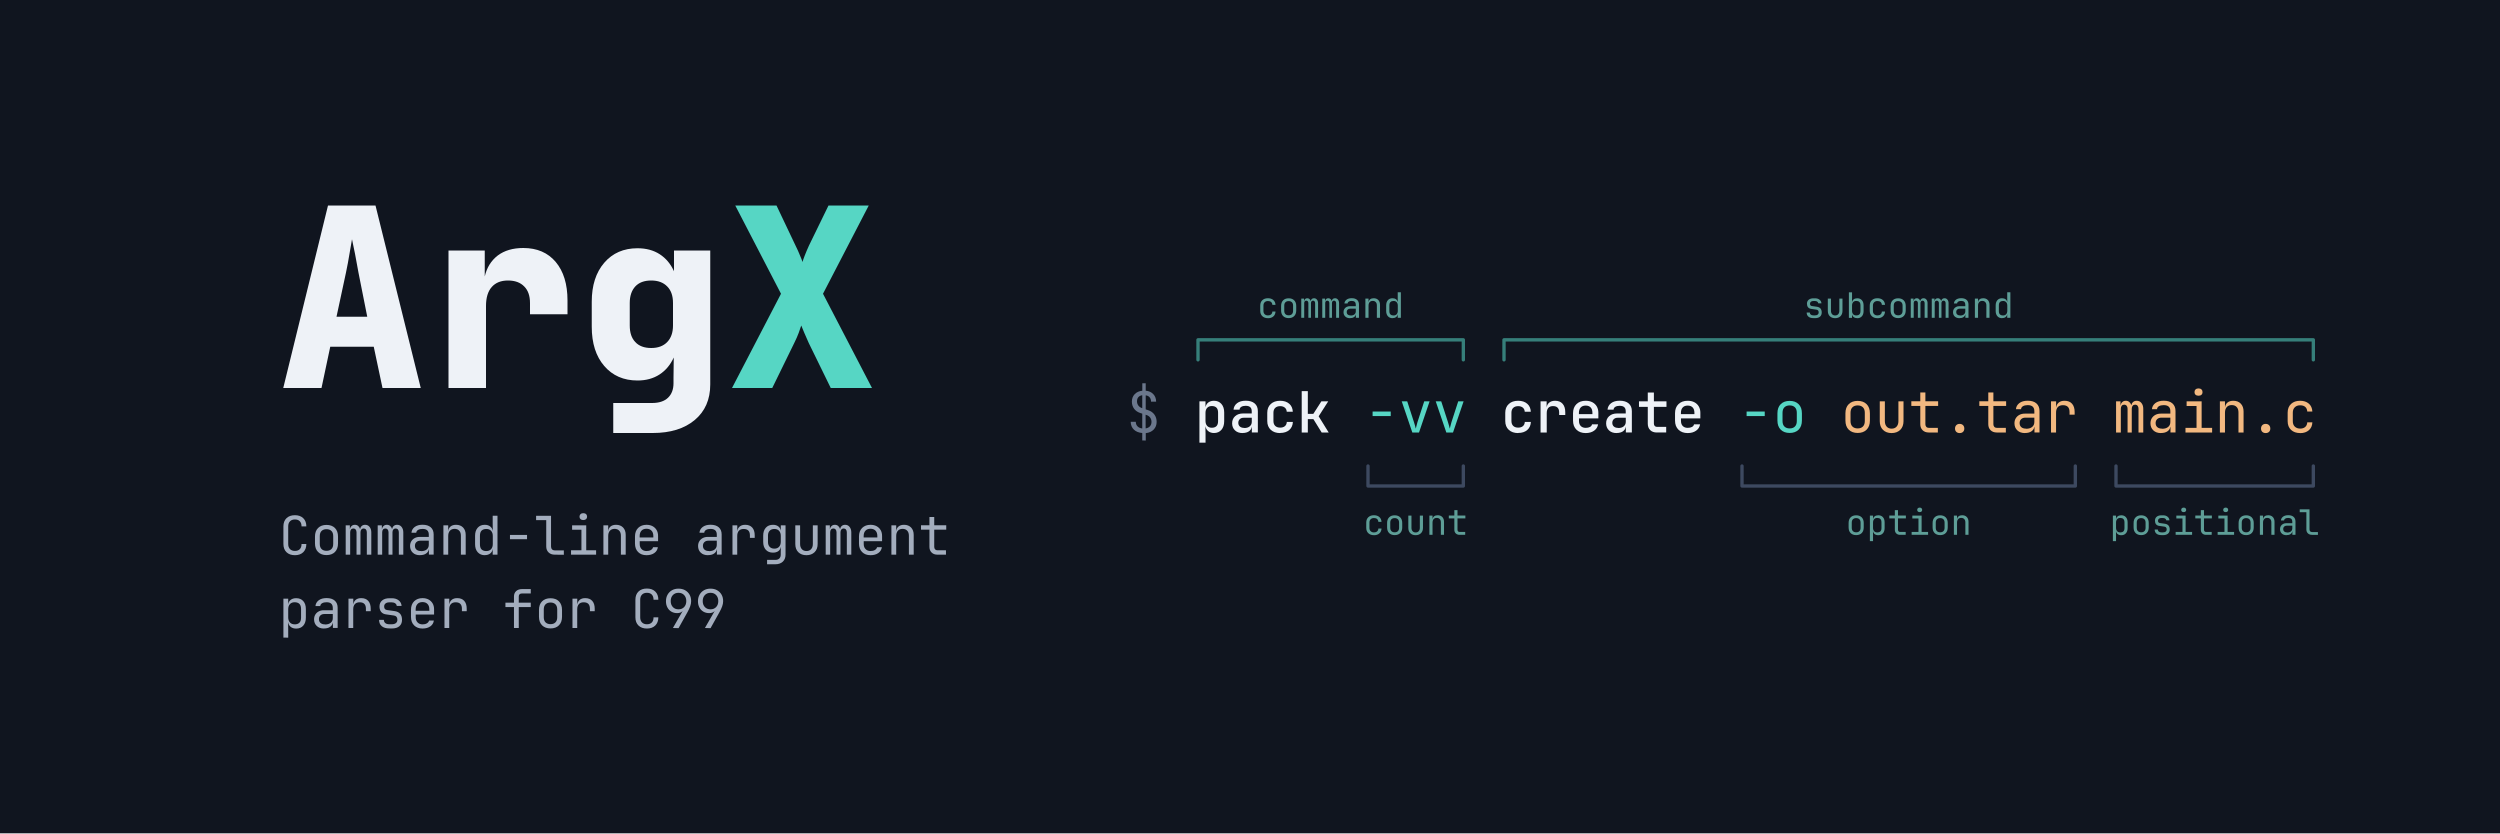
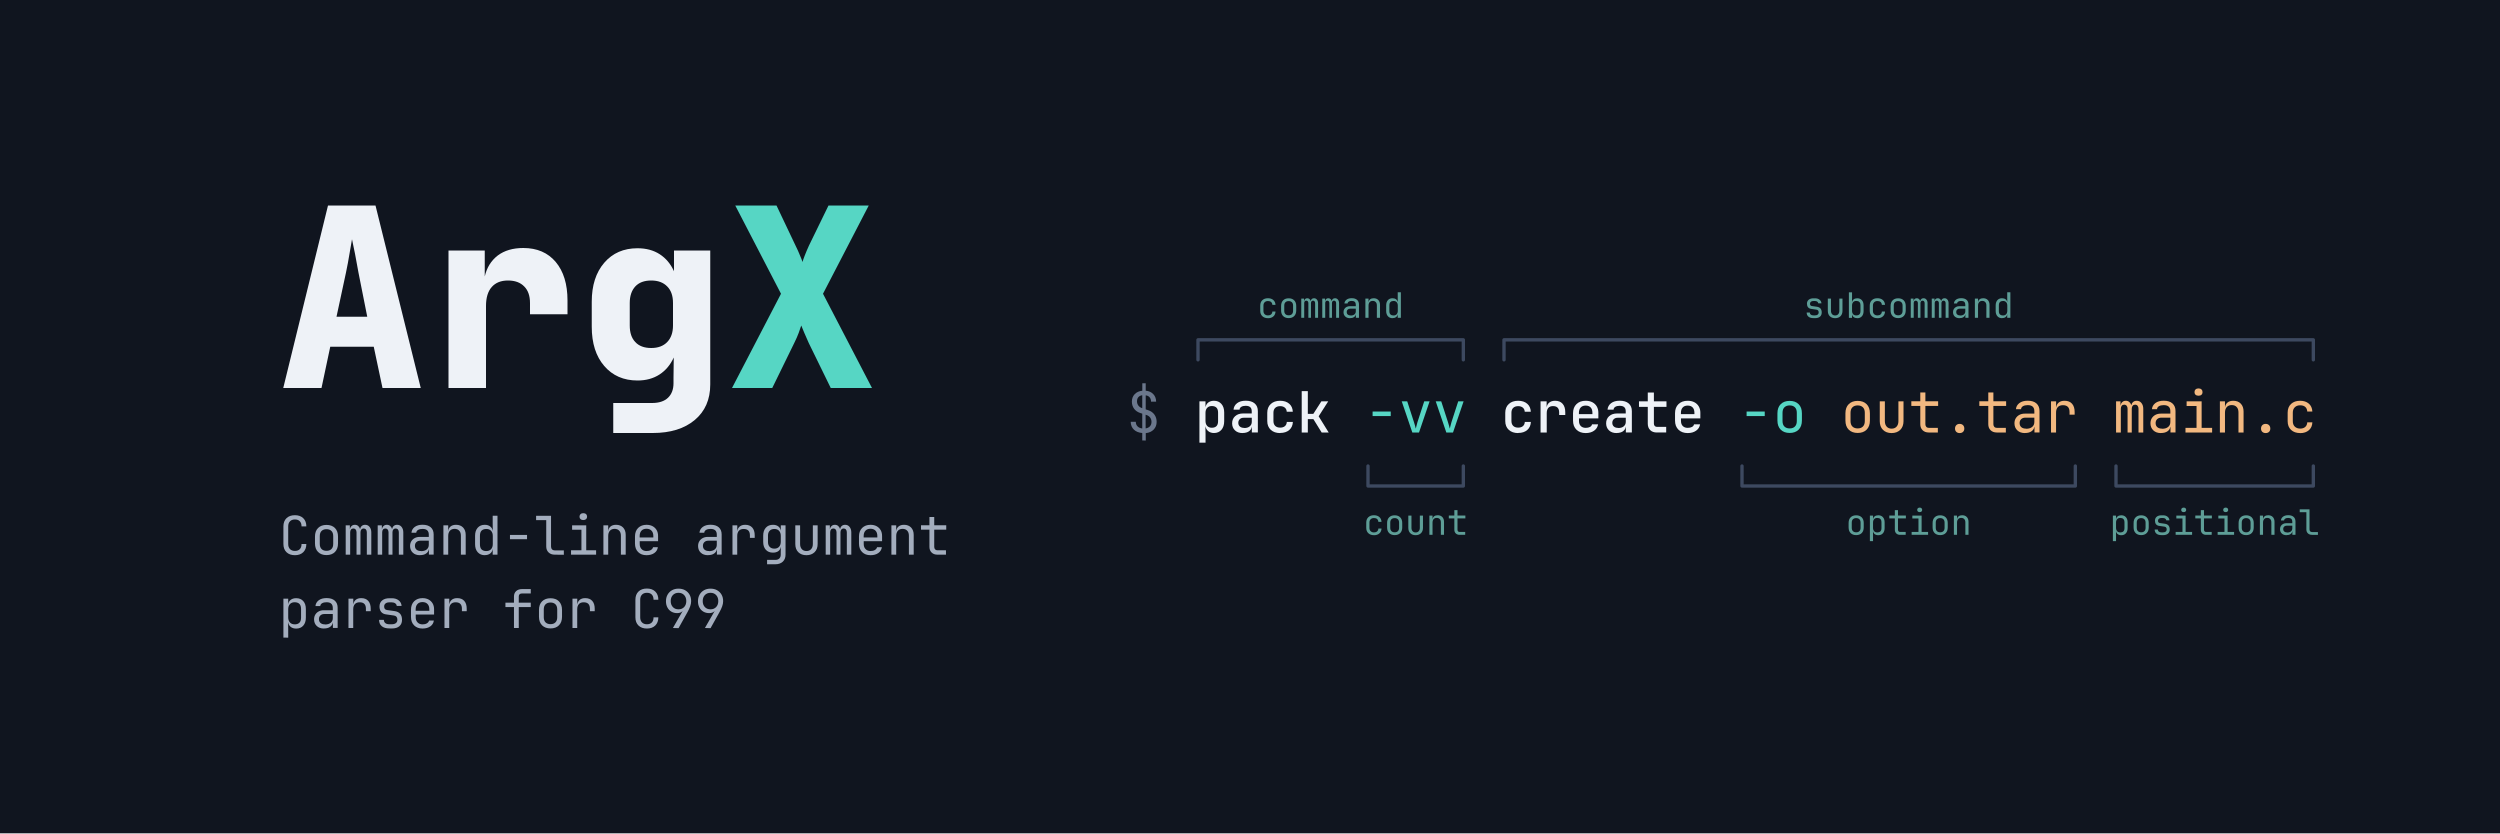
<svg xmlns="http://www.w3.org/2000/svg" width="1500" height="500" viewBox="0 0 1500 500" role="img" aria-labelledby="title desc">
  <defs>
    <path id="g0" d="m25 0l179 730l190 0l181-730l-153 0l-35 165l-174 0l-35-165zm213 285l123 0l-35 176q-7 38-14 76q-8 38-12 58q-4-21-10-58q-6-37-14-75z" />
    <path id="g1" d="m86 0l0 550l145 0l0-104q12 53 52 84q40 30 102 30q83 0 130-56q47-56 47-154l0-55l-150 0l0 45q0 43-23 66q-23 24-65 24q-42 0-65-26q-23-26-23-76l0-328z" />
    <path id="g2" d="m145-180l0 120l155 0q42 0 64 21q22 21 22 58l0 21l1 82q-20-44-57-68q-37-24-88-24q-83 0-133 58q-50 58-50 157l0 100q0 98 50 156q50 58 133 58q52 0 89-24q37-24 57-68l0 83l145 0l0-536q0-90-62-142q-62-52-168-52zm152 340q41 0 64 24q23 24 23 66l0 90q0 43-23 66q-23 24-64 24q-42 0-64-24q-22-24-22-66l0-90q0-43 22-66q22-24 64-24z" />
    <path id="g3" d="m20 0l196 377l-183 353l165 0l76-160q11-22 18-40q8-18 10-26q2 8 9 26q7 18 17 40l78 160l161 0l-183-353l196-377l-165 0l-88 180q-10 22-18 41q-8 19-12 29q-3-10-10-29q-7-19-18-41l-88-180z" />
    <path id="g4" d="m308-10q-100 0-158 56q-58 56-58 154l0 330q0 98 58 154q58 56 158 56q98 0 156-56q58-56 58-154l-90 0q0 62-32 96q-32 34-92 34q-59 0-92-34q-34-34-34-96l0-330q0-62 34-96q34-34 92-34q59 0 92 34q32 34 32 96l90 0q0-97-58-154q-58-56-156-56z" />
    <path id="g5" d="m300-8q-99 0-158 58q-58 58-58 162l0 126q0 105 58 162q58 58 158 58q100 0 158-58q58-58 58-162l0-126q0-104-58-162q-58-58-158-58zm0 80q59 0 92 33q34 33 34 97l0 146q0 64-34 97q-34 33-92 33q-58 0-92-33q-34-33-34-97l0-146q0-64 34-97q34-33 92-33z" />
    <path id="g6" d="m60 0l0 550l78 0l0-73l2 0q5 37 30 60q24 23 62 23q36 0 61-21q25-21 36-57l1 0q7 36 32 57q24 21 62 21q53 0 84-40q32-40 32-102l0-418l-84 0l0 419q0 33-16 52q-16 20-44 20q-27 0-43-19q-16-19-16-52l0-420l-74 0l0 419q0 33-16 52q-16 20-43 20q-28 0-44-19q-16-19-16-52l0-420z" />
    <path id="g7" d="m252-10q-85 0-135 48q-50 48-50 124q0 51 23 89q23 38 64 60q41 22 94 22l170 0l0 43q0 107-117 107q-52 0-84-19q-32-19-34-53l-90 0q5 65 60 108q56 42 148 42q100 0 154-48q54-48 54-134l0-378l-89 0l0 100l-2 0q-8-51-51-80q-43-30-114-30zm22 76q66 0 105 32q39 32 39 87l0 77l-160 0q-44 0-72-26q-28-26-28-70q0-46 30-72q30-26 84-26z" />
    <path id="g8" d="m92 0l0 550l90 0l0-105l1 0q7 55 45 85q38 30 101 30q83 0 132-51q49-51 49-139l0-370l-90 0l0 354q0 63-32 96q-32 34-86 34q-56 0-88-35q-32-35-32-99l0-350z" />
    <path id="g9" d="m268-10q-82 0-132 55q-50 55-50 149l0 161q0 95 49 150q49 55 132 55q62 0 102-31q40-31 48-84l1 0l-2 125l0 160l90 0l0-730l-90 0l0 105l-1 0q-7-54-47-84q-40-30-102-30zm30 78q56 0 88 35q32 35 32 97l0 150q0 62-32 97q-32 35-88 35q-57 0-89-30q-32-30-32-98l0-160q0-67 32-97q32-30 89-30z" />
    <path id="g10" d="m140 290l0 80l320 0l0-80z" />
    <path id="g11" d="m380 0q-73 0-116 42q-44 42-44 112l0 493l-190 0l0 82l280 0l0-575q0-34 19-54q19-20 51-20l170 0l0-82z" />
    <path id="g12" d="m85 0l0 82l195 0l0 386l-175 0l0 82l265 0l0-468l185 0l0-82zm230 649q-33 0-52 17q-19 17-19 46q0 30 19 48q19 18 52 18q33 0 52-18q19-18 19-48q0-29-19-46q-19-17-52-17z" />
    <path id="g13" d="m300-10q-97 0-156 58q-60 58-60 162l0 130q0 103 60 162q60 58 156 58q65 0 114-26q48-26 76-73q27-47 27-111l0-98l-344 0l0-52q0-61 35-96q35-36 93-36q50 0 82 20q32 20 40 52l90 0q-9-69-67-110q-58-40-145-40zm-128 332l256 0l0 28q0 65-34 100q-34 36-94 36q-61 0-94-36q-34-36-34-100z" />
    <path id="g14" d="m112 0l0 550l90 0l0-105l2 0q7 53 45 84q38 31 102 31q86 0 132-52q46-52 46-146l0-47l-90 0l0 47q0 120-117 120q-59 0-90-34q-31-34-31-98l0-350z" />
    <path id="g15" d="m161-180l0 82l155 0q47 0 74 26q27 26 27 72l0 50l2 90l-3 0q-8-49-47-76q-39-26-98-26q-85 0-134 54q-49 54-49 148l0 116q0 94 49 149q49 55 134 55q59 0 98-28q39-28 47-77l2 0l0 95l89 0l0-550q0-83-52-132q-52-48-140-48zm137 293q56 0 88 35q32 35 32 97l0 105q0 62-32 97q-32 35-88 35q-57 0-88-33q-32-33-32-89l0-125q0-56 32-89q32-33 88-33z" />
    <path id="g16" d="m299-10q-95 0-152 56q-57 56-57 154l0 350l90 0l0-350q0-60 32-96q32-36 87-36q56 0 88 36q32 36 32 96l0 350l90 0l0-350q0-97-58-154q-58-56-153-56z" />
    <path id="g17" d="m355 0q-68 0-109 40q-41 40-41 106l0 323l-158 0l0 82l158 0l0 155l90 0l0-155l225 0l0-82l-225 0l0-323q0-28 16-46q16-18 44-18l160 0l0-82z" />
    <path id="g18" d="m92-180l0 730l90 0l0-105l1 0q7 54 47 84q40 30 102 30q83 0 132-54q49-54 49-150l0-161q0-95-49-150q-49-55-132-55q-62 0-102 31q-40 31-47 84l-3 0l2-125l0-160zm210 248q57 0 89 30q32 30 32 97l0 160q0 68-32 98q-32 30-89 30q-55 0-88-35q-32-35-32-97l0-150q0-62 32-97q32-35 88-35z" />
    <path id="g19" d="m278-8q-92 0-142 42q-50 42-50 118l90 0q0-38 27-60q27-22 76-22l44 0q50 0 78 22q28 22 28 62q0 71-65 80l-152 22q-56 8-87 46q-31 38-31 102q0 72 50 113q50 41 136 41l44 0q80 0 130-40q50-40 54-104l-91 0q-2 29-28 48q-26 19-66 19l-44 0q-46 0-72-21q-26-21-26-57q0-58 53-66l142-20q140-20 140-164q0-77-50-120q-50-42-142-42z" />
    <path id="g20" d="m215 0l0 393l-160 0l0 82l160 0l0 115q0 65 41 102q41 38 113 38l161 0l0-82l-161 0q-64 0-64-58l0-115l225 0l0-82l-225 0l0-393z" />
    <path id="g21" d="m195 0l180 313l-3 2q-10-16-37-26q-27-10-59-10q-63 0-110 28q-48 28-74 78q-27 50-27 116q0 71 30 124q30 53 83 83q53 30 122 30q71 0 124-30q53-30 83-82q30-52 30-122q0-48-18-98q-18-50-49-106l-169-303zm105 350q65 0 106 43q40 43 40 112q0 69-40 112q-40 43-106 43q-65 0-106-43q-40-43-40-112q0-69 40-112q40-43 106-43z" />
    <path id="g22" d="m275-140l0 131q-94 8-148 60q-54 52-56 138l90 0q0-49 30-80q30-31 84-38l0 262l-27 8q-75 23-116 77q-40 54-40 127q0 80 50 132q50 52 134 60l0 132l60 0l0-131q83-8 133-60q50-52 51-134l-90 0q0 47-24 76q-24 30-70 36l0-248l40-13q73-23 113-78q40-55 40-129q0-82-52-136q-52-54-140-63l0-131zm-93 694q0-45 24-78q24-33 69-47l0 229q-44-7-68-34q-24-27-24-70zm153-482q49 8 76 38q27 30 27 78q0 44-24 76q-24 32-68 46l-12 4z" />
    <path id="g23" d="m84-180l0 730l107 0l0-104q11 54 50 84q40 30 100 30q82 0 131-56q49-56 49-150l0-155q0-95-49-152q-49-56-131-56q-60 0-100 32q-40 32-51 86l-1 0l3-131l0-157zm219 264q52 0 81 28q29 28 29 88l0 151q0 60-29 88q-29 28-81 28q-52 0-82-32q-30-32-30-88l0-141q0-58 30-90q30-32 82-32z" />
    <path id="g24" d="m245-10q-84 0-134 48q-50 48-50 124q0 78 53 126q53 48 141 48l152 0l0 40q0 95-107 95q-48 0-77-18q-29-18-31-50l-106 0q5 69 62 114q57 44 153 44q102 0 158-48q56-48 56-136l0-376l-106 0l0 103l-1 0q-7-53-50-83q-43-30-114-30zm31 89q61 0 96 30q36 30 36 80l0 71l-144 0q-43 0-68-25q-26-25-26-64q0-42 28-66q28-24 78-24z" />
    <path id="g25" d="m308-10q-103 0-165 57q-62 57-62 156l0 144q0 99 62 156q62 57 165 57q100 0 160-52q60-52 64-142l-107 0q-3 47-34 73q-32 26-82 26q-55 0-87-30q-32-30-32-86l0-145q0-57 32-88q32-30 87-30q52 0 83 26q31 26 34 74l107 0q-4-90-64-142q-60-52-160-52z" />
    <path id="g26" d="m89 0l0 730l108 0l0-401l97 0l142 221l121 0l-169-264l177-286l-124 0l-146 236l-98 0l0-236z" />
    <path id="g27" d="m241 0l-187 550l97 0l120-370q11-33 19-64q8-30 12-48q5 17 12 48q7 30 17 64l120 370l95 0l-187-550z" />
    <path id="g28" d="m308-10q-100 0-160 56q-60 56-60 154l0 150q0 98 60 154q60 56 160 56q95 0 154-51q58-51 62-139l-90 0q-3 53-36 82q-33 28-89 28q-59 0-94-34q-36-34-36-96l0-151q0-62 36-96q36-34 94-34q56 0 89 29q33 29 36 81l90 0q-3-88-62-139q-58-51-154-51z" />
    <path id="g29" d="m104 0l0 550l107 0l0-108l0 0q8 55 47 86q39 32 103 32q85 0 132-53q47-53 47-149l0-49l-108 0l0 46q0 111-109 111q-54 0-82-32q-28-32-28-92l0-343z" />
    <path id="g30" d="m300-10q-101 0-162 59q-61 59-61 161l0 130q0 102 61 161q61 59 162 59q68 0 118-26q50-26 78-74q28-48 28-112l0-99l-342 0l0-45q0-58 32-90q32-32 87-32q45 0 75 16q30 16 36 46l107 0q-11-70-70-112q-60-42-148-42zm-119 357l0-23l238 0l0 24q0 61-31 94q-31 33-88 33q-57 0-88-34q-31-34-31-94z" />
    <path id="g31" d="m355 0q-73 0-116 42q-43 42-43 114l0 296l-155 0l0 98l155 0l0 155l108 0l0-155l222 0l0-98l-222 0l0-295q0-26 15-42q15-16 41-16l161 0l0-98z" />
    <path id="g32" d="m300-10q-37 0-60 22q-22 22-22 57q0 37 22 60q22 23 60 23q37 0 60-23q22-23 22-60q0-35-22-57q-22-22-60-22z" />
    <path id="g33" d="m332-10q-62 0-102 30q-40 30-47 84l-1 0l0-105l-90 0l0 730l90 0l0-160l-2-125l1 0q8 53 48 84q40 31 102 31q83 0 132-55q49-55 49-150l0-161q0-94-49-149q-49-55-132-55zm-30 78q57 0 89 30q32 30 32 97l0 160q0 68-32 98q-32 30-89 30q-55 0-88-35q-32-35-32-97l0-150q0-62 32-97q32-35 88-35z" />
  </defs>
  <rect width="1500" height="500" fill="#10151f" />
  <g transform="translate(166.2 232.8) scale(0.15 -0.15)">
    <g fill="#eef2f7">
      <use href="#g0" />
      <use href="#g1" x="600" />
      <use href="#g2" x="1200" />
    </g>
    <g fill="#56d6c4">
      <use href="#g3" x="1800" />
    </g>
  </g>
  <g transform="translate(167.1 332.8) scale(0.032 -0.032)">
    <g fill="#a3adbd">
      <use href="#g4" />
      <use href="#g5" x="600" />
      <use href="#g6" x="1200" />
      <use href="#g6" x="1800" />
      <use href="#g7" x="2400" />
      <use href="#g8" x="3000" />
      <use href="#g9" x="3600" />
      <use href="#g10" x="4200" />
      <use href="#g11" x="4800" />
      <use href="#g12" x="5400" />
      <use href="#g8" x="6000" />
      <use href="#g13" x="6600" />
      <use href="#g7" x="7800" />
      <use href="#g14" x="8400" />
      <use href="#g15" x="9000" />
      <use href="#g16" x="9600" />
      <use href="#g6" x="10200" />
      <use href="#g13" x="10800" />
      <use href="#g8" x="11400" />
      <use href="#g17" x="12000" />
    </g>
  </g>
  <g transform="translate(167.1 376.8) scale(0.032 -0.032)">
    <g fill="#a3adbd">
      <use href="#g18" />
      <use href="#g7" x="600" />
      <use href="#g14" x="1200" />
      <use href="#g19" x="1800" />
      <use href="#g13" x="2400" />
      <use href="#g14" x="3000" />
      <use href="#g20" x="4200" />
      <use href="#g5" x="4800" />
      <use href="#g14" x="5400" />
      <use href="#g4" x="6600" />
      <use href="#g21" x="7200" />
      <use href="#g21" x="7800" />
    </g>
  </g>
  <g transform="translate(676.0 259.5) scale(0.034 -0.034)">
    <g fill="#6b778c">
      <use href="#g22" />
    </g>
  </g>
  <g transform="translate(716.8 259.5) scale(0.034 -0.034)">
    <g fill="#eef2f7">
      <use href="#g23" />
      <use href="#g24" x="600" />
      <use href="#g25" x="1200" />
      <use href="#g26" x="1800" />
    </g>
  </g>
  <g transform="translate(818.8 259.5) scale(0.034 -0.034)">
    <g fill="#56d6c4">
      <use href="#g10" />
      <use href="#g27" x="600" />
      <use href="#g27" x="1200" />
    </g>
  </g>
  <path d="M820.8 279.6v12.0H878.0v-12.0" fill="none" stroke="#3d4960" stroke-width="2" stroke-linecap="round" stroke-linejoin="round" />
  <g transform="translate(817.9 320.9) scale(0.021 -0.021)">
    <g fill="#5e9e97">
      <use href="#g28" />
      <use href="#g5" x="600" />
      <use href="#g16" x="1200" />
      <use href="#g8" x="1800" />
      <use href="#g17" x="2400" />
    </g>
  </g>
  <g transform="translate(900.4 259.5) scale(0.034 -0.034)">
    <g fill="#eef2f7">
      <use href="#g25" />
      <use href="#g29" x="600" />
      <use href="#g30" x="1200" />
      <use href="#g24" x="1800" />
      <use href="#g31" x="2400" />
      <use href="#g30" x="3000" />
    </g>
  </g>
  <g transform="translate(1043.2 259.5) scale(0.034 -0.034)">
    <g fill="#56d6c4">
      <use href="#g10" />
      <use href="#g5" x="600" />
    </g>
    <g fill="#f2b880">
      <use href="#g5" x="1800" />
      <use href="#g16" x="2400" />
      <use href="#g17" x="3000" />
      <use href="#g32" x="3600" />
      <use href="#g17" x="4200" />
      <use href="#g7" x="4800" />
      <use href="#g14" x="5400" />
    </g>
  </g>
  <path d="M1045.2 279.6v12.0H1245.2v-12.0" fill="none" stroke="#3d4960" stroke-width="2" stroke-linecap="round" stroke-linejoin="round" />
  <g transform="translate(1107.4 320.9) scale(0.021 -0.021)">
    <g fill="#5e9e97">
      <use href="#g5" />
      <use href="#g18" x="600" />
      <use href="#g17" x="1200" />
      <use href="#g12" x="1800" />
      <use href="#g5" x="2400" />
      <use href="#g8" x="3000" />
    </g>
  </g>
  <g transform="translate(1267.6 259.5) scale(0.034 -0.034)">
    <g fill="#f2b880">
      <use href="#g6" />
      <use href="#g7" x="600" />
      <use href="#g12" x="1200" />
      <use href="#g8" x="1800" />
      <use href="#g32" x="2400" />
      <use href="#g28" x="3000" />
    </g>
  </g>
  <path d="M1269.6 279.6v12.0H1388.0v-12.0" fill="none" stroke="#3d4960" stroke-width="2" stroke-linecap="round" stroke-linejoin="round" />
  <g transform="translate(1265.8 320.9) scale(0.021 -0.021)">
    <g fill="#5e9e97">
      <use href="#g18" />
      <use href="#g5" x="600" />
      <use href="#g19" x="1200" />
      <use href="#g12" x="1800" />
      <use href="#g17" x="2400" />
      <use href="#g12" x="3000" />
      <use href="#g5" x="3600" />
      <use href="#g8" x="4200" />
      <use href="#g7" x="4800" />
      <use href="#g11" x="5400" />
    </g>
  </g>
-   <path d="M718.8 215.9v-12.0H878.0v12.0" fill="none" stroke="#56d6c4" stroke-width="2" stroke-linecap="round" stroke-linejoin="round" stroke-opacity="0.55" />
+   <path d="M718.8 215.9v-12.0H878.0v12.0" fill="none" stroke="#3d4960" stroke-width="2" stroke-linecap="round" stroke-linejoin="round" />
  <g transform="translate(754.3 190.7) scale(0.021 -0.021)">
    <g fill="#5e9e97">
      <use href="#g28" />
      <use href="#g5" x="600" />
      <use href="#g6" x="1200" />
      <use href="#g6" x="1800" />
      <use href="#g7" x="2400" />
      <use href="#g8" x="3000" />
      <use href="#g9" x="3600" />
    </g>
  </g>
-   <path d="M902.4 215.9v-12.0H1388.0v12.0" fill="none" stroke="#56d6c4" stroke-width="2" stroke-linecap="round" stroke-linejoin="round" stroke-opacity="0.55" />
+   <path d="M902.4 215.9v-12.0H1388.0v12.0" fill="none" stroke="#3d4960" stroke-width="2" stroke-linecap="round" stroke-linejoin="round" />
  <g transform="translate(1082.2 190.7) scale(0.021 -0.021)">
    <g fill="#5e9e97">
      <use href="#g19" />
      <use href="#g16" x="600" />
      <use href="#g33" x="1200" />
      <use href="#g28" x="1800" />
      <use href="#g5" x="2400" />
      <use href="#g6" x="3000" />
      <use href="#g6" x="3600" />
      <use href="#g7" x="4200" />
      <use href="#g8" x="4800" />
      <use href="#g9" x="5400" />
    </g>
  </g>
</svg>
